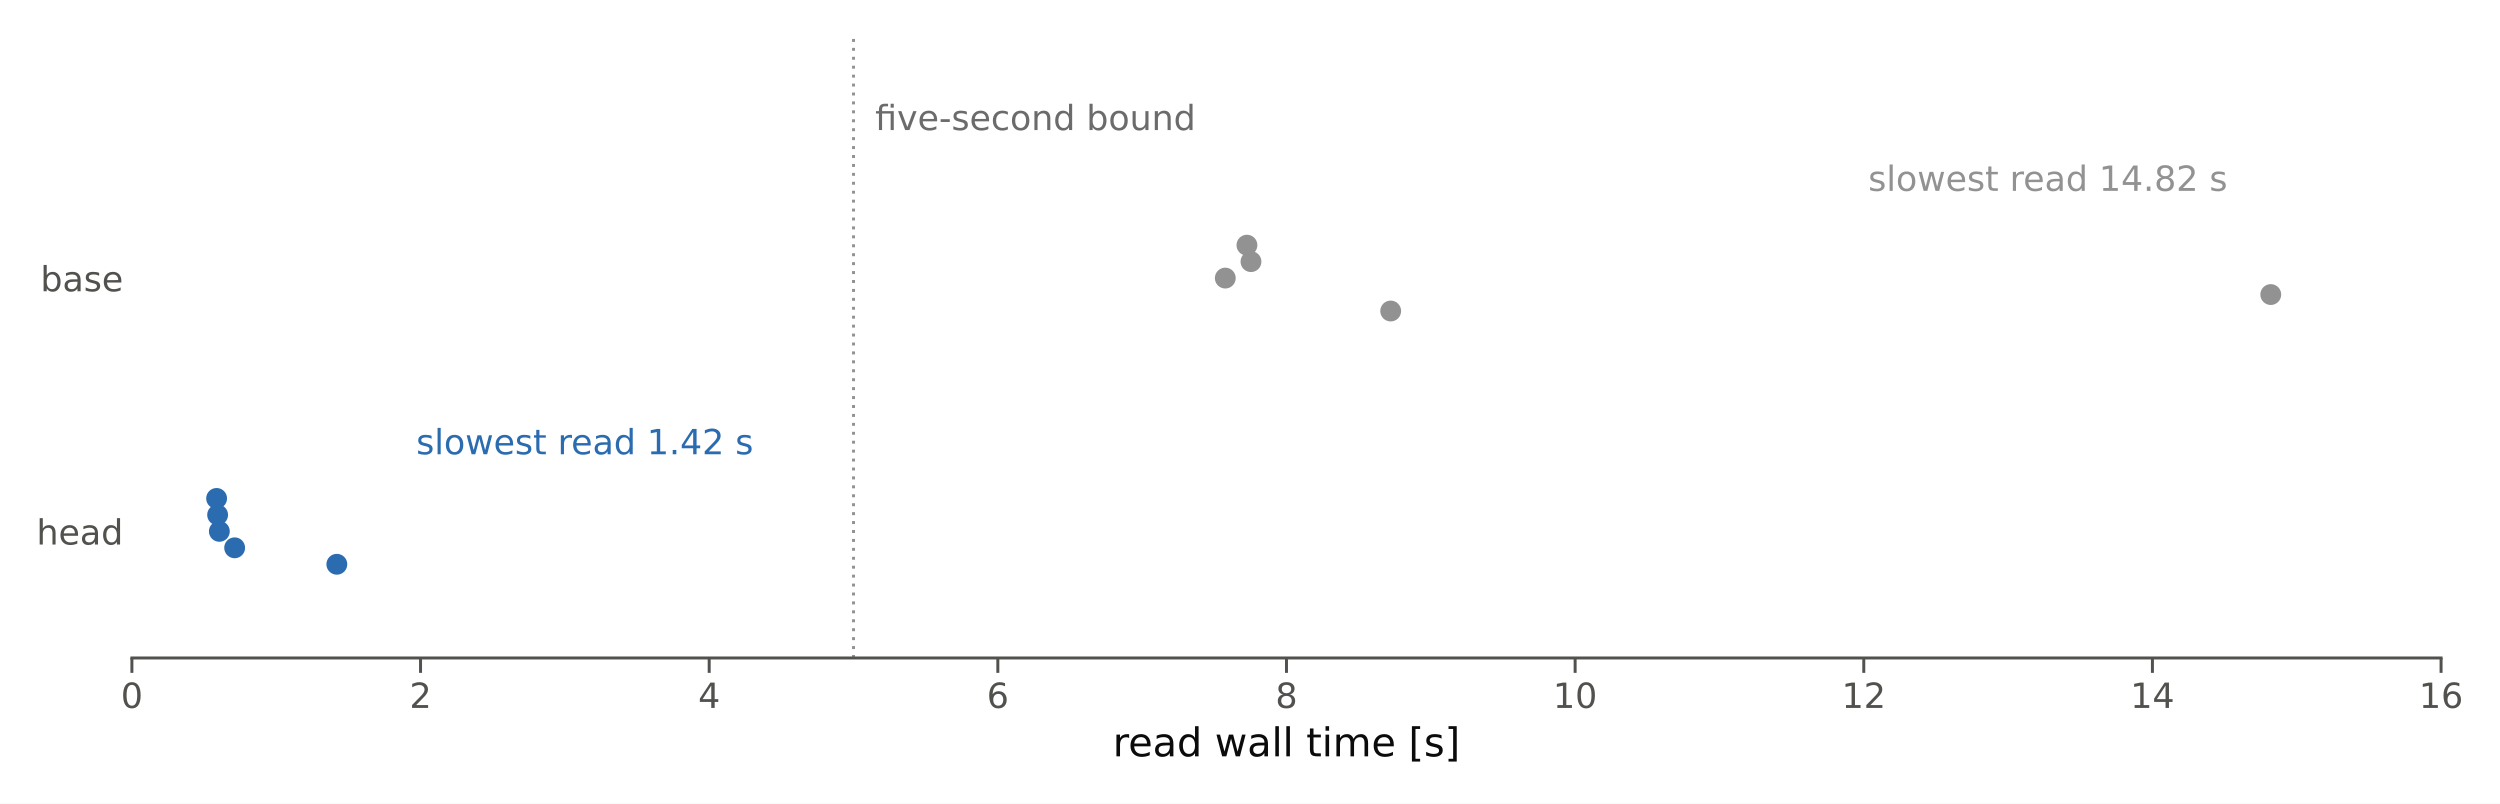
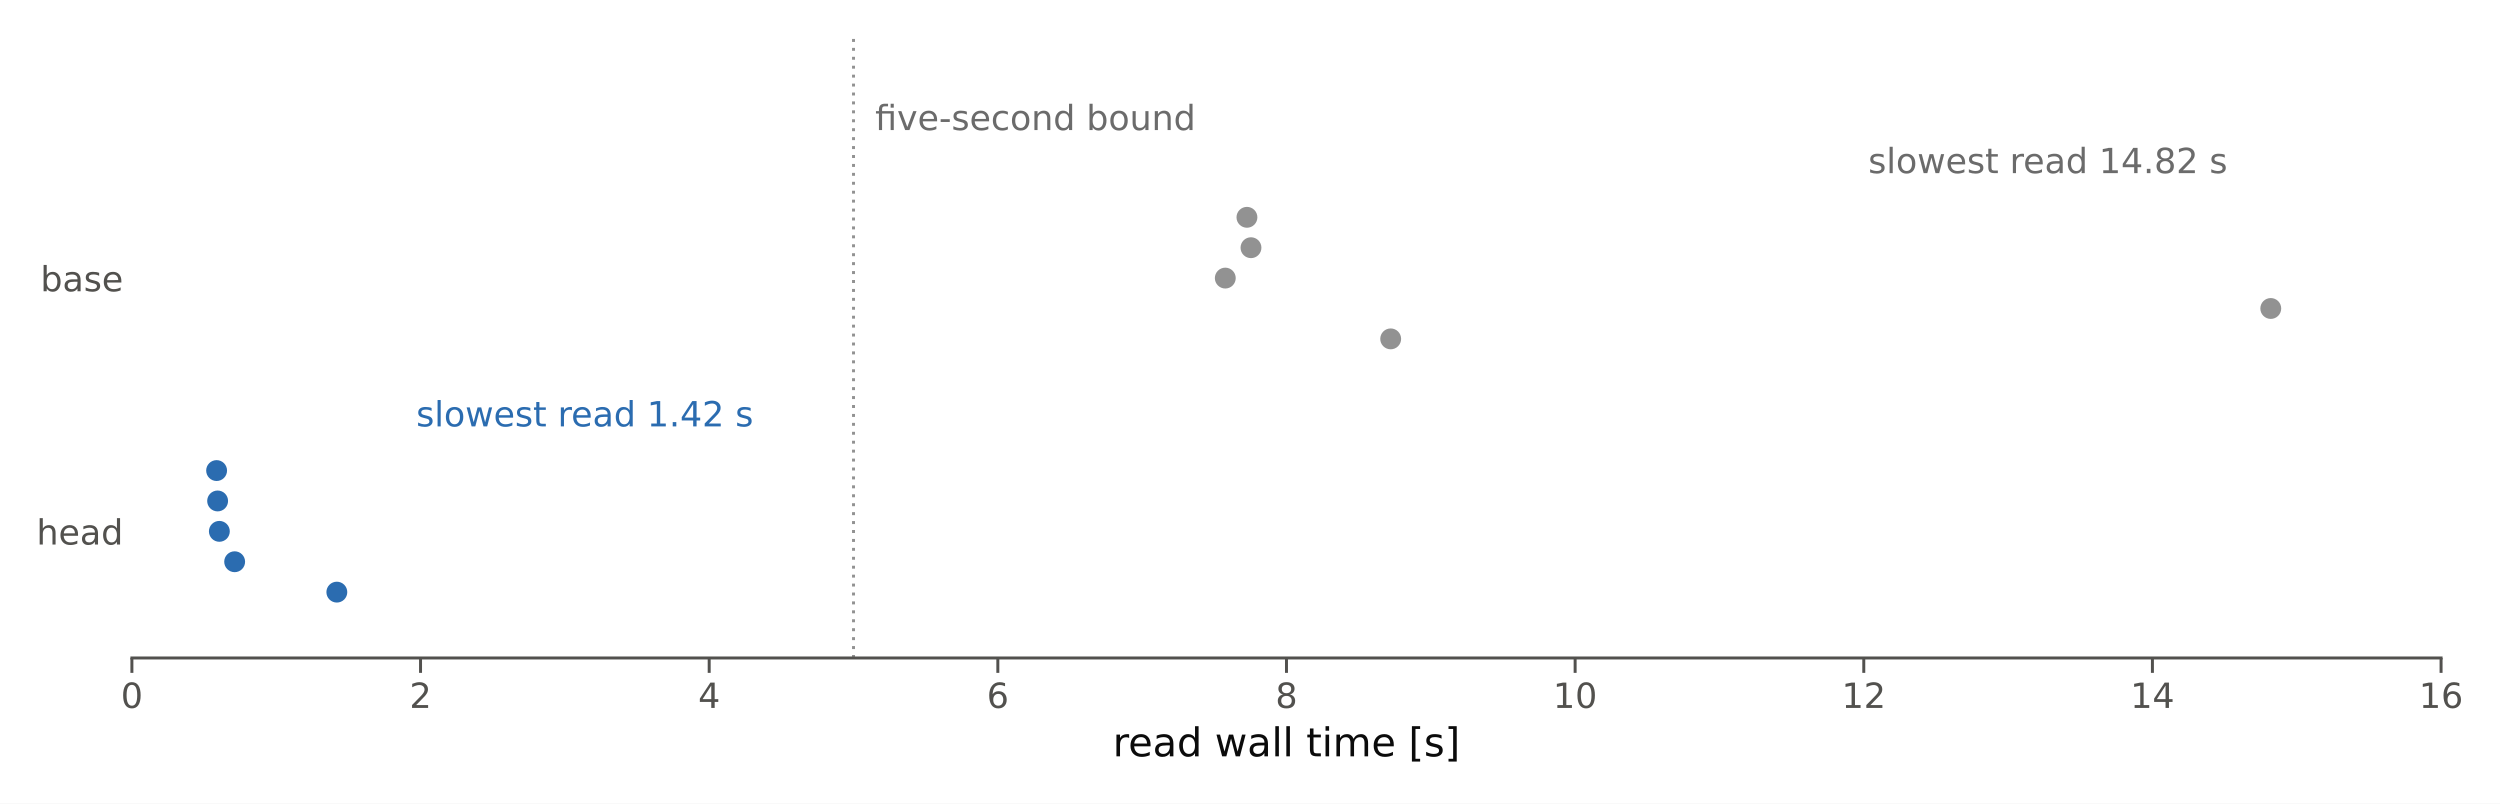
<svg xmlns="http://www.w3.org/2000/svg" xmlns:xlink="http://www.w3.org/1999/xlink" width="1008pt" height="324pt" viewBox="0 0 1008 324" version="1.1">
  <defs>
    <style type="text/css">*{stroke-linejoin: round; stroke-linecap: butt}</style>
  </defs>
  <g id="figure_1">
    <g id="patch_1">
      <path d="M 0 324  L 1008 324  L 1008 0  L 0 0  z " style="fill: #ffffff" />
    </g>
    <g id="axes_1">
      <g id="patch_2">
        <path d="M 53.18 265.296  L 984.24 265.296  L 984.24 15.12  L 53.18 15.12  z " style="fill: #ffffff" />
      </g>
      <g id="line2d_1">
-         <path d="M 344.136 265.296  L 344.136 15.12  " clip-path="url(#p9874d89389)" style="fill: none; stroke-dasharray: 1.2,2.4; stroke-dashoffset: 0; stroke: #929292; stroke-width: 1.2" />
+         <path d="M 344.136 265.296  L 344.136 15.12  " clip-path="url(#p000aca3a71)" style="fill: none; stroke-dasharray: 1.2,2.4; stroke-dashoffset: 0; stroke: #929292; stroke-width: 1.2" />
      </g>
      <g id="matplotlib.axis_1">
        <g id="xtick_1">
          <g id="line2d_2">
            <defs>
-               <path id="m253e5ba672" d="M 0 0  L 0 6  " style="stroke: #52514e; stroke-width: 1.2" />
+               <path id="m519c893108" d="M 0 0  L 0 6  " style="stroke: #52514e; stroke-width: 1.2" />
            </defs>
            <g>
-               <use xlink:href="#m253e5ba672" x="53.18" y="265.296" style="fill: #52514e; stroke: #52514e; stroke-width: 1.2" />
+               <use xlink:href="#m519c893108" x="53.18" y="265.296" style="fill: #52514e; stroke: #52514e; stroke-width: 1.2" />
            </g>
          </g>
          <g id="text_1">
            <g style="fill: #52514e" transform="translate(48.72625 285.433) scale(0.14 -0.14)">
              <defs>
                <path id="DejaVuSans-13" d="M 2034 4250  Q 1547 4250 1301 3770  Q 1056 3291 1056 2328  Q 1056 1369 1301 889  Q 1547 409 2034 409  Q 2525 409 2770 889  Q 3016 1369 3016 2328  Q 3016 3291 2770 3770  Q 2525 4250 2034 4250  z M 2034 4750  Q 2819 4750 3233 4129  Q 3647 3509 3647 2328  Q 3647 1150 3233 529  Q 2819 -91 2034 -91  Q 1250 -91 836 529  Q 422 1150 422 2328  Q 422 3509 836 4129  Q 1250 4750 2034 4750  z " transform="scale(0.015625)" />
              </defs>
              <use xlink:href="#DejaVuSans-13" />
            </g>
          </g>
        </g>
        <g id="xtick_2">
          <g id="line2d_3">
            <g>
-               <use xlink:href="#m253e5ba672" x="169.562" y="265.296" style="fill: #52514e; stroke: #52514e; stroke-width: 1.2" />
+               <use xlink:href="#m519c893108" x="169.562" y="265.296" style="fill: #52514e; stroke: #52514e; stroke-width: 1.2" />
            </g>
          </g>
          <g id="text_2">
            <g style="fill: #52514e" transform="translate(165.1087 285.433) scale(0.14 -0.14)">
              <defs>
                <path id="DejaVuSans-15" d="M 1228 531  L 3431 531  L 3431 0  L 469 0  L 469 531  Q 828 903 1448 1529  Q 2069 2156 2228 2338  Q 2531 2678 2651 2914  Q 2772 3150 2772 3378  Q 2772 3750 2511 3984  Q 2250 4219 1831 4219  Q 1534 4219 1204 4116  Q 875 4013 500 3803  L 500 4441  Q 881 4594 1212 4672  Q 1544 4750 1819 4750  Q 2544 4750 2975 4387  Q 3406 4025 3406 3419  Q 3406 3131 3298 2873  Q 3191 2616 2906 2266  Q 2828 2175 2409 1742  Q 1991 1309 1228 531  z " transform="scale(0.015625)" />
              </defs>
              <use xlink:href="#DejaVuSans-15" />
            </g>
          </g>
        </g>
        <g id="xtick_3">
          <g id="line2d_4">
            <g>
-               <use xlink:href="#m253e5ba672" x="285.945" y="265.296" style="fill: #52514e; stroke: #52514e; stroke-width: 1.2" />
+               <use xlink:href="#m519c893108" x="285.945" y="265.296" style="fill: #52514e; stroke: #52514e; stroke-width: 1.2" />
            </g>
          </g>
          <g id="text_3">
            <g style="fill: #52514e" transform="translate(281.4912 285.433) scale(0.14 -0.14)">
              <defs>
                <path id="DejaVuSans-17" d="M 2419 4116  L 825 1625  L 2419 1625  L 2419 4116  z M 2253 4666  L 3047 4666  L 3047 1625  L 3713 1625  L 3713 1100  L 3047 1100  L 3047 0  L 2419 0  L 2419 1100  L 313 1100  L 313 1709  L 2253 4666  z " transform="scale(0.015625)" />
              </defs>
              <use xlink:href="#DejaVuSans-17" />
            </g>
          </g>
        </g>
        <g id="xtick_4">
          <g id="line2d_5">
            <g>
-               <use xlink:href="#m253e5ba672" x="402.327" y="265.296" style="fill: #52514e; stroke: #52514e; stroke-width: 1.2" />
+               <use xlink:href="#m519c893108" x="402.327" y="265.296" style="fill: #52514e; stroke: #52514e; stroke-width: 1.2" />
            </g>
          </g>
          <g id="text_4">
            <g style="fill: #52514e" transform="translate(397.8737 285.433) scale(0.14 -0.14)">
              <defs>
                <path id="DejaVuSans-19" d="M 2113 2584  Q 1688 2584 1439 2293  Q 1191 2003 1191 1497  Q 1191 994 1439 701  Q 1688 409 2113 409  Q 2538 409 2786 701  Q 3034 994 3034 1497  Q 3034 2003 2786 2293  Q 2538 2584 2113 2584  z M 3366 4563  L 3366 3988  Q 3128 4100 2886 4159  Q 2644 4219 2406 4219  Q 1781 4219 1451 3797  Q 1122 3375 1075 2522  Q 1259 2794 1537 2939  Q 1816 3084 2150 3084  Q 2853 3084 3261 2657  Q 3669 2231 3669 1497  Q 3669 778 3244 343  Q 2819 -91 2113 -91  Q 1303 -91 875 529  Q 447 1150 447 2328  Q 447 3434 972 4092  Q 1497 4750 2381 4750  Q 2619 4750 2861 4703  Q 3103 4656 3366 4563  z " transform="scale(0.015625)" />
              </defs>
              <use xlink:href="#DejaVuSans-19" />
            </g>
          </g>
        </g>
        <g id="xtick_5">
          <g id="line2d_6">
            <g>
-               <use xlink:href="#m253e5ba672" x="518.71" y="265.296" style="fill: #52514e; stroke: #52514e; stroke-width: 1.2" />
+               <use xlink:href="#m519c893108" x="518.71" y="265.296" style="fill: #52514e; stroke: #52514e; stroke-width: 1.2" />
            </g>
          </g>
          <g id="text_5">
            <g style="fill: #52514e" transform="translate(514.2563 285.433) scale(0.14 -0.14)">
              <defs>
                <path id="DejaVuSans-1b" d="M 2034 2216  Q 1584 2216 1326 1975  Q 1069 1734 1069 1313  Q 1069 891 1326 650  Q 1584 409 2034 409  Q 2484 409 2743 651  Q 3003 894 3003 1313  Q 3003 1734 2745 1975  Q 2488 2216 2034 2216  z M 1403 2484  Q 997 2584 770 2862  Q 544 3141 544 3541  Q 544 4100 942 4425  Q 1341 4750 2034 4750  Q 2731 4750 3128 4425  Q 3525 4100 3525 3541  Q 3525 3141 3298 2862  Q 3072 2584 2669 2484  Q 3125 2378 3379 2068  Q 3634 1759 3634 1313  Q 3634 634 3220 271  Q 2806 -91 2034 -91  Q 1263 -91 848 271  Q 434 634 434 1313  Q 434 1759 690 2068  Q 947 2378 1403 2484  z M 1172 3481  Q 1172 3119 1398 2916  Q 1625 2713 2034 2713  Q 2441 2713 2670 2916  Q 2900 3119 2900 3481  Q 2900 3844 2670 4047  Q 2441 4250 2034 4250  Q 1625 4250 1398 4047  Q 1172 3844 1172 3481  z " transform="scale(0.015625)" />
              </defs>
              <use xlink:href="#DejaVuSans-1b" />
            </g>
          </g>
        </g>
        <g id="xtick_6">
          <g id="line2d_7">
            <g>
-               <use xlink:href="#m253e5ba672" x="635.092" y="265.296" style="fill: #52514e; stroke: #52514e; stroke-width: 1.2" />
+               <use xlink:href="#m519c893108" x="635.092" y="265.296" style="fill: #52514e; stroke: #52514e; stroke-width: 1.2" />
            </g>
          </g>
          <g id="text_6">
            <g style="fill: #52514e" transform="translate(626.185 285.433) scale(0.14 -0.14)">
              <defs>
                <path id="DejaVuSans-14" d="M 794 531  L 1825 531  L 1825 4091  L 703 3866  L 703 4441  L 1819 4666  L 2450 4666  L 2450 531  L 3481 531  L 3481 0  L 794 0  L 794 531  z " transform="scale(0.015625)" />
              </defs>
              <use xlink:href="#DejaVuSans-14" />
              <use xlink:href="#DejaVuSans-13" transform="translate(63.625 0)" />
            </g>
          </g>
        </g>
        <g id="xtick_7">
          <g id="line2d_8">
            <g>
-               <use xlink:href="#m253e5ba672" x="751.475" y="265.296" style="fill: #52514e; stroke: #52514e; stroke-width: 1.2" />
+               <use xlink:href="#m519c893108" x="751.475" y="265.296" style="fill: #52514e; stroke: #52514e; stroke-width: 1.2" />
            </g>
          </g>
          <g id="text_7">
            <g style="fill: #52514e" transform="translate(742.5675 285.433) scale(0.14 -0.14)">
              <use xlink:href="#DejaVuSans-14" />
              <use xlink:href="#DejaVuSans-15" transform="translate(63.625 0)" />
            </g>
          </g>
        </g>
        <g id="xtick_8">
          <g id="line2d_9">
            <g>
-               <use xlink:href="#m253e5ba672" x="867.857" y="265.296" style="fill: #52514e; stroke: #52514e; stroke-width: 1.2" />
+               <use xlink:href="#m519c893108" x="867.857" y="265.296" style="fill: #52514e; stroke: #52514e; stroke-width: 1.2" />
            </g>
          </g>
          <g id="text_8">
            <g style="fill: #52514e" transform="translate(858.95 285.433) scale(0.14 -0.14)">
              <use xlink:href="#DejaVuSans-14" />
              <use xlink:href="#DejaVuSans-17" transform="translate(63.625 0)" />
            </g>
          </g>
        </g>
        <g id="xtick_9">
          <g id="line2d_10">
            <g>
-               <use xlink:href="#m253e5ba672" x="984.24" y="265.296" style="fill: #52514e; stroke: #52514e; stroke-width: 1.2" />
+               <use xlink:href="#m519c893108" x="984.24" y="265.296" style="fill: #52514e; stroke: #52514e; stroke-width: 1.2" />
            </g>
          </g>
          <g id="text_9">
            <g style="fill: #52514e" transform="translate(975.3325 285.433) scale(0.14 -0.14)">
              <use xlink:href="#DejaVuSans-14" />
              <use xlink:href="#DejaVuSans-19" transform="translate(63.625 0)" />
            </g>
          </g>
        </g>
        <g id="text_10">
          <g style="fill: #0b0b0b" transform="translate(448.6925 304.9538) scale(0.16 -0.16)">
            <defs>
              <path id="DejaVuSans-55" d="M 2631 2963  Q 2534 3019 2420 3045  Q 2306 3072 2169 3072  Q 1681 3072 1420 2755  Q 1159 2438 1159 1844  L 1159 0  L 581 0  L 581 3500  L 1159 3500  L 1159 2956  Q 1341 3275 1631 3429  Q 1922 3584 2338 3584  Q 2397 3584 2469 3576  Q 2541 3569 2628 3553  L 2631 2963  z " transform="scale(0.015625)" />
              <path id="DejaVuSans-48" d="M 3597 1894  L 3597 1613  L 953 1613  Q 991 1019 1311 708  Q 1631 397 2203 397  Q 2534 397 2845 478  Q 3156 559 3463 722  L 3463 178  Q 3153 47 2828 -22  Q 2503 -91 2169 -91  Q 1331 -91 842 396  Q 353 884 353 1716  Q 353 2575 817 3079  Q 1281 3584 2069 3584  Q 2775 3584 3186 3129  Q 3597 2675 3597 1894  z M 3022 2063  Q 3016 2534 2758 2815  Q 2500 3097 2075 3097  Q 1594 3097 1305 2825  Q 1016 2553 972 2059  L 3022 2063  z " transform="scale(0.015625)" />
              <path id="DejaVuSans-44" d="M 2194 1759  Q 1497 1759 1228 1600  Q 959 1441 959 1056  Q 959 750 1161 570  Q 1363 391 1709 391  Q 2188 391 2477 730  Q 2766 1069 2766 1631  L 2766 1759  L 2194 1759  z M 3341 1997  L 3341 0  L 2766 0  L 2766 531  Q 2569 213 2275 61  Q 1981 -91 1556 -91  Q 1019 -91 701 211  Q 384 513 384 1019  Q 384 1609 779 1909  Q 1175 2209 1959 2209  L 2766 2209  L 2766 2266  Q 2766 2663 2505 2880  Q 2244 3097 1772 3097  Q 1472 3097 1187 3025  Q 903 2953 641 2809  L 641 3341  Q 956 3463 1253 3523  Q 1550 3584 1831 3584  Q 2591 3584 2966 3190  Q 3341 2797 3341 1997  z " transform="scale(0.015625)" />
              <path id="DejaVuSans-47" d="M 2906 2969  L 2906 4863  L 3481 4863  L 3481 0  L 2906 0  L 2906 525  Q 2725 213 2448 61  Q 2172 -91 1784 -91  Q 1150 -91 751 415  Q 353 922 353 1747  Q 353 2572 751 3078  Q 1150 3584 1784 3584  Q 2172 3584 2448 3432  Q 2725 3281 2906 2969  z M 947 1747  Q 947 1113 1208 752  Q 1469 391 1925 391  Q 2381 391 2643 752  Q 2906 1113 2906 1747  Q 2906 2381 2643 2742  Q 2381 3103 1925 3103  Q 1469 3103 1208 2742  Q 947 2381 947 1747  z " transform="scale(0.015625)" />
              <path id="DejaVuSans-3" transform="scale(0.015625)" />
              <path id="DejaVuSans-5a" d="M 269 3500  L 844 3500  L 1563 769  L 2278 3500  L 2956 3500  L 3675 769  L 4391 3500  L 4966 3500  L 4050 0  L 3372 0  L 2619 2869  L 1863 0  L 1184 0  L 269 3500  z " transform="scale(0.015625)" />
              <path id="DejaVuSans-4f" d="M 603 4863  L 1178 4863  L 1178 0  L 603 0  L 603 4863  z " transform="scale(0.015625)" />
              <path id="DejaVuSans-57" d="M 1172 4494  L 1172 3500  L 2356 3500  L 2356 3053  L 1172 3053  L 1172 1153  Q 1172 725 1289 603  Q 1406 481 1766 481  L 2356 481  L 2356 0  L 1766 0  Q 1100 0 847 248  Q 594 497 594 1153  L 594 3053  L 172 3053  L 172 3500  L 594 3500  L 594 4494  L 1172 4494  z " transform="scale(0.015625)" />
              <path id="DejaVuSans-4c" d="M 603 3500  L 1178 3500  L 1178 0  L 603 0  L 603 3500  z M 603 4863  L 1178 4863  L 1178 4134  L 603 4134  L 603 4863  z " transform="scale(0.015625)" />
              <path id="DejaVuSans-50" d="M 3328 2828  Q 3544 3216 3844 3400  Q 4144 3584 4550 3584  Q 5097 3584 5394 3201  Q 5691 2819 5691 2113  L 5691 0  L 5113 0  L 5113 2094  Q 5113 2597 4934 2840  Q 4756 3084 4391 3084  Q 3944 3084 3684 2787  Q 3425 2491 3425 1978  L 3425 0  L 2847 0  L 2847 2094  Q 2847 2600 2669 2842  Q 2491 3084 2119 3084  Q 1678 3084 1418 2786  Q 1159 2488 1159 1978  L 1159 0  L 581 0  L 581 3500  L 1159 3500  L 1159 2956  Q 1356 3278 1631 3431  Q 1906 3584 2284 3584  Q 2666 3584 2933 3390  Q 3200 3197 3328 2828  z " transform="scale(0.015625)" />
              <path id="DejaVuSans-3e" d="M 550 4863  L 1875 4863  L 1875 4416  L 1125 4416  L 1125 -397  L 1875 -397  L 1875 -844  L 550 -844  L 550 4863  z " transform="scale(0.015625)" />
              <path id="DejaVuSans-56" d="M 2834 3397  L 2834 2853  Q 2591 2978 2328 3040  Q 2066 3103 1784 3103  Q 1356 3103 1142 2972  Q 928 2841 928 2578  Q 928 2378 1081 2264  Q 1234 2150 1697 2047  L 1894 2003  Q 2506 1872 2764 1633  Q 3022 1394 3022 966  Q 3022 478 2636 193  Q 2250 -91 1575 -91  Q 1294 -91 989 -36  Q 684 19 347 128  L 347 722  Q 666 556 975 473  Q 1284 391 1588 391  Q 1994 391 2212 530  Q 2431 669 2431 922  Q 2431 1156 2273 1281  Q 2116 1406 1581 1522  L 1381 1569  Q 847 1681 609 1914  Q 372 2147 372 2553  Q 372 3047 722 3315  Q 1072 3584 1716 3584  Q 2034 3584 2315 3537  Q 2597 3491 2834 3397  z " transform="scale(0.015625)" />
              <path id="DejaVuSans-40" d="M 1947 4863  L 1947 -844  L 622 -844  L 622 -397  L 1369 -397  L 1369 4416  L 622 4416  L 622 4863  L 1947 4863  z " transform="scale(0.015625)" />
            </defs>
            <use xlink:href="#DejaVuSans-55" />
            <use xlink:href="#DejaVuSans-48" transform="translate(38.90625 0)" />
            <use xlink:href="#DejaVuSans-44" transform="translate(100.4375 0)" />
            <use xlink:href="#DejaVuSans-47" transform="translate(161.7188 0)" />
            <use xlink:href="#DejaVuSans-3" transform="translate(225.2031 0)" />
            <use xlink:href="#DejaVuSans-5a" transform="translate(256.9844 0)" />
            <use xlink:href="#DejaVuSans-44" transform="translate(338.7656 0)" />
            <use xlink:href="#DejaVuSans-4f" transform="translate(400.0469 0)" />
            <use xlink:href="#DejaVuSans-4f" transform="translate(427.8281 0)" />
            <use xlink:href="#DejaVuSans-3" transform="translate(455.6094 0)" />
            <use xlink:href="#DejaVuSans-57" transform="translate(487.3906 0)" />
            <use xlink:href="#DejaVuSans-4c" transform="translate(526.5938 0)" />
            <use xlink:href="#DejaVuSans-50" transform="translate(554.375 0)" />
            <use xlink:href="#DejaVuSans-48" transform="translate(651.7812 0)" />
            <use xlink:href="#DejaVuSans-3" transform="translate(713.3125 0)" />
            <use xlink:href="#DejaVuSans-3e" transform="translate(745.0938 0)" />
            <use xlink:href="#DejaVuSans-56" transform="translate(784.1094 0)" />
            <use xlink:href="#DejaVuSans-40" transform="translate(836.2031 0)" />
          </g>
        </g>
      </g>
      <g id="matplotlib.axis_2">
        <g id="ytick_1">
          <g id="line2d_11" />
          <g id="text_11">
            <g style="fill: #52514e" transform="translate(16.30531 117.446) scale(0.14 -0.14)">
              <defs>
                <path id="DejaVuSans-45" d="M 3116 1747  Q 3116 2381 2855 2742  Q 2594 3103 2138 3103  Q 1681 3103 1420 2742  Q 1159 2381 1159 1747  Q 1159 1113 1420 752  Q 1681 391 2138 391  Q 2594 391 2855 752  Q 3116 1113 3116 1747  z M 1159 2969  Q 1341 3281 1617 3432  Q 1894 3584 2278 3584  Q 2916 3584 3314 3078  Q 3713 2572 3713 1747  Q 3713 922 3314 415  Q 2916 -91 2278 -91  Q 1894 -91 1617 61  Q 1341 213 1159 525  L 1159 0  L 581 0  L 581 4863  L 1159 4863  L 1159 2969  z " transform="scale(0.015625)" />
              </defs>
              <use xlink:href="#DejaVuSans-45" />
              <use xlink:href="#DejaVuSans-44" transform="translate(63.48438 0)" />
              <use xlink:href="#DejaVuSans-56" transform="translate(124.7656 0)" />
              <use xlink:href="#DejaVuSans-48" transform="translate(176.8594 0)" />
            </g>
          </g>
        </g>
        <g id="ytick_2">
          <g id="line2d_12" />
          <g id="text_12">
            <g style="fill: #52514e" transform="translate(14.72594 219.5588) scale(0.14 -0.14)">
              <defs>
                <path id="DejaVuSans-4b" d="M 3513 2113  L 3513 0  L 2938 0  L 2938 2094  Q 2938 2591 2744 2837  Q 2550 3084 2163 3084  Q 1697 3084 1428 2787  Q 1159 2491 1159 1978  L 1159 0  L 581 0  L 581 4863  L 1159 4863  L 1159 2956  Q 1366 3272 1645 3428  Q 1925 3584 2291 3584  Q 2894 3584 3203 3211  Q 3513 2838 3513 2113  z " transform="scale(0.015625)" />
              </defs>
              <use xlink:href="#DejaVuSans-4b" />
              <use xlink:href="#DejaVuSans-48" transform="translate(63.375 0)" />
              <use xlink:href="#DejaVuSans-44" transform="translate(124.9062 0)" />
              <use xlink:href="#DejaVuSans-47" transform="translate(186.1875 0)" />
            </g>
          </g>
        </g>
      </g>
      <g id="PathCollection_1">
        <defs>
-           <path id="m62b8535e63" d="M 0 3.708  C 0.983 3.708 1.927 3.317 2.622 2.622  C 3.317 1.927 3.708 0.983 3.708 0  C 3.708 -0.983 3.317 -1.927 2.622 -2.622  C 1.927 -3.317 0.983 -3.708 0 -3.708  C -0.983 -3.708 -1.927 -3.317 -2.622 -2.622  C -3.317 -1.927 -3.708 -0.983 -3.708 0  C -3.708 0.983 -3.317 1.927 -2.622 2.622  C -1.927 3.317 -0.983 3.708 0 3.708  z " style="stroke: #929292" />
+           <path id="mbd948f13ef" d="M 0 3.708  C 0.983 3.708 1.927 3.317 2.622 2.622  C 3.317 1.927 3.708 0.983 3.708 0  C 3.708 -0.983 3.317 -1.927 2.622 -2.622  C 1.927 -3.317 0.983 -3.708 0 -3.708  C -0.983 -3.708 -1.927 -3.317 -2.622 -2.622  C -3.317 -1.927 -3.708 -0.983 -3.708 0  C -3.708 0.983 -3.317 1.927 -2.622 2.622  C -1.927 3.317 -0.983 3.708 0 3.708  z " style="stroke: #929292" />
        </defs>
-         <g clip-path="url(#p9874d89389)">
-           <use xlink:href="#m62b8535e63" x="560.724" y="125.402" style="fill: #929292; stroke: #929292" />
-           <use xlink:href="#m62b8535e63" x="915.574" y="118.764" style="fill: #929292; stroke: #929292" />
-           <use xlink:href="#m62b8535e63" x="494.037" y="112.127" style="fill: #929292; stroke: #929292" />
-           <use xlink:href="#m62b8535e63" x="504.395" y="105.49" style="fill: #929292; stroke: #929292" />
-           <use xlink:href="#m62b8535e63" x="502.766" y="98.852" style="fill: #929292; stroke: #929292" />
+         <g clip-path="url(#p000aca3a71)">
+           <use xlink:href="#mbd948f13ef" x="560.724" y="136.634" style="fill: #929292; stroke: #929292" />
+           <use xlink:href="#mbd948f13ef" x="915.574" y="124.381" style="fill: #929292; stroke: #929292" />
+           <use xlink:href="#mbd948f13ef" x="494.037" y="112.127" style="fill: #929292; stroke: #929292" />
+           <use xlink:href="#mbd948f13ef" x="504.395" y="99.874" style="fill: #929292; stroke: #929292" />
+           <use xlink:href="#mbd948f13ef" x="502.766" y="87.62" style="fill: #929292; stroke: #929292" />
        </g>
      </g>
      <g id="patch_3">
        <path d="M 53.18 265.296  L 984.24 265.296  " style="fill: none; stroke: #52514e; stroke-width: 1.2; stroke-linejoin: miter; stroke-linecap: square" />
      </g>
      <g id="PathCollection_2">
        <defs>
-           <path id="m846cf26f80" d="M 0 3.708  C 0.983 3.708 1.927 3.317 2.622 2.622  C 3.317 1.927 3.708 0.983 3.708 0  C 3.708 -0.983 3.317 -1.927 2.622 -2.622  C 1.927 -3.317 0.983 -3.708 0 -3.708  C -0.983 -3.708 -1.927 -3.317 -2.622 -2.622  C -3.317 -1.927 -3.708 -0.983 -3.708 0  C -3.708 0.983 -3.317 1.927 -2.622 2.622  C -1.927 3.317 -0.983 3.708 0 3.708  z " style="stroke: #2b6cb0" />
+           <path id="m896e132b15" d="M 0 3.708  C 0.983 3.708 1.927 3.317 2.622 2.622  C 3.317 1.927 3.708 0.983 3.708 0  C 3.708 -0.983 3.317 -1.927 2.622 -2.622  C 1.927 -3.317 0.983 -3.708 0 -3.708  C -0.983 -3.708 -1.927 -3.317 -2.622 -2.622  C -3.317 -1.927 -3.708 -0.983 -3.708 0  C -3.708 0.983 -3.317 1.927 -2.622 2.622  C -1.927 3.317 -0.983 3.708 0 3.708  z " style="stroke: #2b6cb0" />
        </defs>
-         <g clip-path="url(#p9874d89389)">
-           <use xlink:href="#m846cf26f80" x="135.812" y="227.515" style="fill: #2b6cb0; stroke: #2b6cb0" />
-           <use xlink:href="#m846cf26f80" x="94.612" y="220.877" style="fill: #2b6cb0; stroke: #2b6cb0" />
-           <use xlink:href="#m846cf26f80" x="88.444" y="214.24" style="fill: #2b6cb0; stroke: #2b6cb0" />
-           <use xlink:href="#m846cf26f80" x="87.746" y="207.603" style="fill: #2b6cb0; stroke: #2b6cb0" />
-           <use xlink:href="#m846cf26f80" x="87.338" y="200.965" style="fill: #2b6cb0; stroke: #2b6cb0" />
+         <g clip-path="url(#p000aca3a71)">
+           <use xlink:href="#m896e132b15" x="135.812" y="238.747" style="fill: #2b6cb0; stroke: #2b6cb0" />
+           <use xlink:href="#m896e132b15" x="94.612" y="226.493" style="fill: #2b6cb0; stroke: #2b6cb0" />
+           <use xlink:href="#m896e132b15" x="88.444" y="214.24" style="fill: #2b6cb0; stroke: #2b6cb0" />
+           <use xlink:href="#m896e132b15" x="87.746" y="201.986" style="fill: #2b6cb0; stroke: #2b6cb0" />
+           <use xlink:href="#m896e132b15" x="87.338" y="189.733" style="fill: #2b6cb0; stroke: #2b6cb0" />
        </g>
      </g>
      <g id="text_13">
        <g style="fill: #6b6b6b" transform="translate(352.8649 52.45448) scale(0.14 -0.14)">
          <defs>
            <path id="DejaVuSans-13af" d="M 3431 3500  L 3431 0  L 2853 0  L 2853 3053  L 1275 3053  L 1275 0  L 697 0  L 697 3053  L 147 3053  L 147 3500  L 697 3500  L 697 3744  Q 697 4316 967 4589  Q 1238 4863 1797 4863  L 2375 4863  L 2375 4384  L 1825 4384  Q 1516 4384 1395 4259  Q 1275 4134 1275 3809  L 1275 3500  L 3431 3500  z M 2853 4856  L 3431 4856  L 3431 4128  L 2853 4128  L 2853 4856  z " transform="scale(0.015625)" />
            <path id="DejaVuSans-59" d="M 191 3500  L 800 3500  L 1894 563  L 2988 3500  L 3597 3500  L 2284 0  L 1503 0  L 191 3500  z " transform="scale(0.015625)" />
            <path id="DejaVuSans-10" d="M 313 2009  L 1997 2009  L 1997 1497  L 313 1497  L 313 2009  z " transform="scale(0.015625)" />
            <path id="DejaVuSans-46" d="M 3122 3366  L 3122 2828  Q 2878 2963 2633 3030  Q 2388 3097 2138 3097  Q 1578 3097 1268 2742  Q 959 2388 959 1747  Q 959 1106 1268 751  Q 1578 397 2138 397  Q 2388 397 2633 464  Q 2878 531 3122 666  L 3122 134  Q 2881 22 2623 -34  Q 2366 -91 2075 -91  Q 1284 -91 818 406  Q 353 903 353 1747  Q 353 2603 823 3093  Q 1294 3584 2113 3584  Q 2378 3584 2631 3529  Q 2884 3475 3122 3366  z " transform="scale(0.015625)" />
            <path id="DejaVuSans-52" d="M 1959 3097  Q 1497 3097 1228 2736  Q 959 2375 959 1747  Q 959 1119 1226 758  Q 1494 397 1959 397  Q 2419 397 2687 759  Q 2956 1122 2956 1747  Q 2956 2369 2687 2733  Q 2419 3097 1959 3097  z M 1959 3584  Q 2709 3584 3137 3096  Q 3566 2609 3566 1747  Q 3566 888 3137 398  Q 2709 -91 1959 -91  Q 1206 -91 779 398  Q 353 888 353 1747  Q 353 2609 779 3096  Q 1206 3584 1959 3584  z " transform="scale(0.015625)" />
            <path id="DejaVuSans-51" d="M 3513 2113  L 3513 0  L 2938 0  L 2938 2094  Q 2938 2591 2744 2837  Q 2550 3084 2163 3084  Q 1697 3084 1428 2787  Q 1159 2491 1159 1978  L 1159 0  L 581 0  L 581 3500  L 1159 3500  L 1159 2956  Q 1366 3272 1645 3428  Q 1925 3584 2291 3584  Q 2894 3584 3203 3211  Q 3513 2838 3513 2113  z " transform="scale(0.015625)" />
            <path id="DejaVuSans-58" d="M 544 1381  L 544 3500  L 1119 3500  L 1119 1403  Q 1119 906 1312 657  Q 1506 409 1894 409  Q 2359 409 2629 706  Q 2900 1003 2900 1516  L 2900 3500  L 3475 3500  L 3475 0  L 2900 0  L 2900 538  Q 2691 219 2414 64  Q 2138 -91 1772 -91  Q 1169 -91 856 284  Q 544 659 544 1381  z M 1991 3584  L 1991 3584  z " transform="scale(0.015625)" />
          </defs>
          <use xlink:href="#DejaVuSans-13af" />
          <use xlink:href="#DejaVuSans-59" transform="translate(62.98438 0)" />
          <use xlink:href="#DejaVuSans-48" transform="translate(122.1719 0)" />
          <use xlink:href="#DejaVuSans-10" transform="translate(183.7031 0)" />
          <use xlink:href="#DejaVuSans-56" transform="translate(219.7812 0)" />
          <use xlink:href="#DejaVuSans-48" transform="translate(271.875 0)" />
          <use xlink:href="#DejaVuSans-46" transform="translate(333.4062 0)" />
          <use xlink:href="#DejaVuSans-52" transform="translate(388.3906 0)" />
          <use xlink:href="#DejaVuSans-51" transform="translate(449.5781 0)" />
          <use xlink:href="#DejaVuSans-47" transform="translate(512.9531 0)" />
          <use xlink:href="#DejaVuSans-3" transform="translate(576.4375 0)" />
          <use xlink:href="#DejaVuSans-45" transform="translate(608.2188 0)" />
          <use xlink:href="#DejaVuSans-52" transform="translate(671.7031 0)" />
          <use xlink:href="#DejaVuSans-58" transform="translate(732.8906 0)" />
          <use xlink:href="#DejaVuSans-51" transform="translate(796.2656 0)" />
          <use xlink:href="#DejaVuSans-47" transform="translate(859.6406 0)" />
        </g>
      </g>
      <g id="text_14">
-         <g style="fill: #929292" transform="translate(753.2738 76.96154) scale(0.14 -0.14)">
+         <g style="fill: #6b6b6b" transform="translate(753.2738 69.81364) scale(0.14 -0.14)">
          <defs>
            <path id="DejaVuSans-11" d="M 684 794  L 1344 794  L 1344 0  L 684 0  L 684 794  z " transform="scale(0.015625)" />
          </defs>
          <use xlink:href="#DejaVuSans-56" />
          <use xlink:href="#DejaVuSans-4f" transform="translate(52.09375 0)" />
          <use xlink:href="#DejaVuSans-52" transform="translate(79.875 0)" />
          <use xlink:href="#DejaVuSans-5a" transform="translate(141.0625 0)" />
          <use xlink:href="#DejaVuSans-48" transform="translate(222.8438 0)" />
          <use xlink:href="#DejaVuSans-56" transform="translate(284.375 0)" />
          <use xlink:href="#DejaVuSans-57" transform="translate(336.4688 0)" />
          <use xlink:href="#DejaVuSans-3" transform="translate(375.6719 0)" />
          <use xlink:href="#DejaVuSans-55" transform="translate(407.4531 0)" />
          <use xlink:href="#DejaVuSans-48" transform="translate(446.3594 0)" />
          <use xlink:href="#DejaVuSans-44" transform="translate(507.8906 0)" />
          <use xlink:href="#DejaVuSans-47" transform="translate(569.1719 0)" />
          <use xlink:href="#DejaVuSans-3" transform="translate(632.6562 0)" />
          <use xlink:href="#DejaVuSans-14" transform="translate(664.4375 0)" />
          <use xlink:href="#DejaVuSans-17" transform="translate(728.0625 0)" />
          <use xlink:href="#DejaVuSans-11" transform="translate(791.6875 0)" />
          <use xlink:href="#DejaVuSans-1b" transform="translate(823.4688 0)" />
          <use xlink:href="#DejaVuSans-15" transform="translate(887.0938 0)" />
          <use xlink:href="#DejaVuSans-3" transform="translate(950.7188 0)" />
          <use xlink:href="#DejaVuSans-56" transform="translate(982.5 0)" />
        </g>
      </g>
      <g id="text_15">
-         <g style="fill: #2b6cb0" transform="translate(167.8168 183.1588) scale(0.14 -0.14)">
+         <g style="fill: #2b6cb0" transform="translate(167.8168 171.9264) scale(0.14 -0.14)">
          <use xlink:href="#DejaVuSans-56" />
          <use xlink:href="#DejaVuSans-4f" transform="translate(52.09375 0)" />
          <use xlink:href="#DejaVuSans-52" transform="translate(79.875 0)" />
          <use xlink:href="#DejaVuSans-5a" transform="translate(141.0625 0)" />
          <use xlink:href="#DejaVuSans-48" transform="translate(222.8438 0)" />
          <use xlink:href="#DejaVuSans-56" transform="translate(284.375 0)" />
          <use xlink:href="#DejaVuSans-57" transform="translate(336.4688 0)" />
          <use xlink:href="#DejaVuSans-3" transform="translate(375.6719 0)" />
          <use xlink:href="#DejaVuSans-55" transform="translate(407.4531 0)" />
          <use xlink:href="#DejaVuSans-48" transform="translate(446.3594 0)" />
          <use xlink:href="#DejaVuSans-44" transform="translate(507.8906 0)" />
          <use xlink:href="#DejaVuSans-47" transform="translate(569.1719 0)" />
          <use xlink:href="#DejaVuSans-3" transform="translate(632.6562 0)" />
          <use xlink:href="#DejaVuSans-14" transform="translate(664.4375 0)" />
          <use xlink:href="#DejaVuSans-11" transform="translate(728.0625 0)" />
          <use xlink:href="#DejaVuSans-17" transform="translate(759.8438 0)" />
          <use xlink:href="#DejaVuSans-15" transform="translate(823.4688 0)" />
          <use xlink:href="#DejaVuSans-3" transform="translate(887.0938 0)" />
          <use xlink:href="#DejaVuSans-56" transform="translate(918.875 0)" />
        </g>
      </g>
    </g>
  </g>
  <defs>
-     <clipPath id="p9874d89389">
+     <clipPath id="p000aca3a71">
      <rect x="53.18" y="15.12" width="931.06" height="250.176" />
    </clipPath>
  </defs>
</svg>
